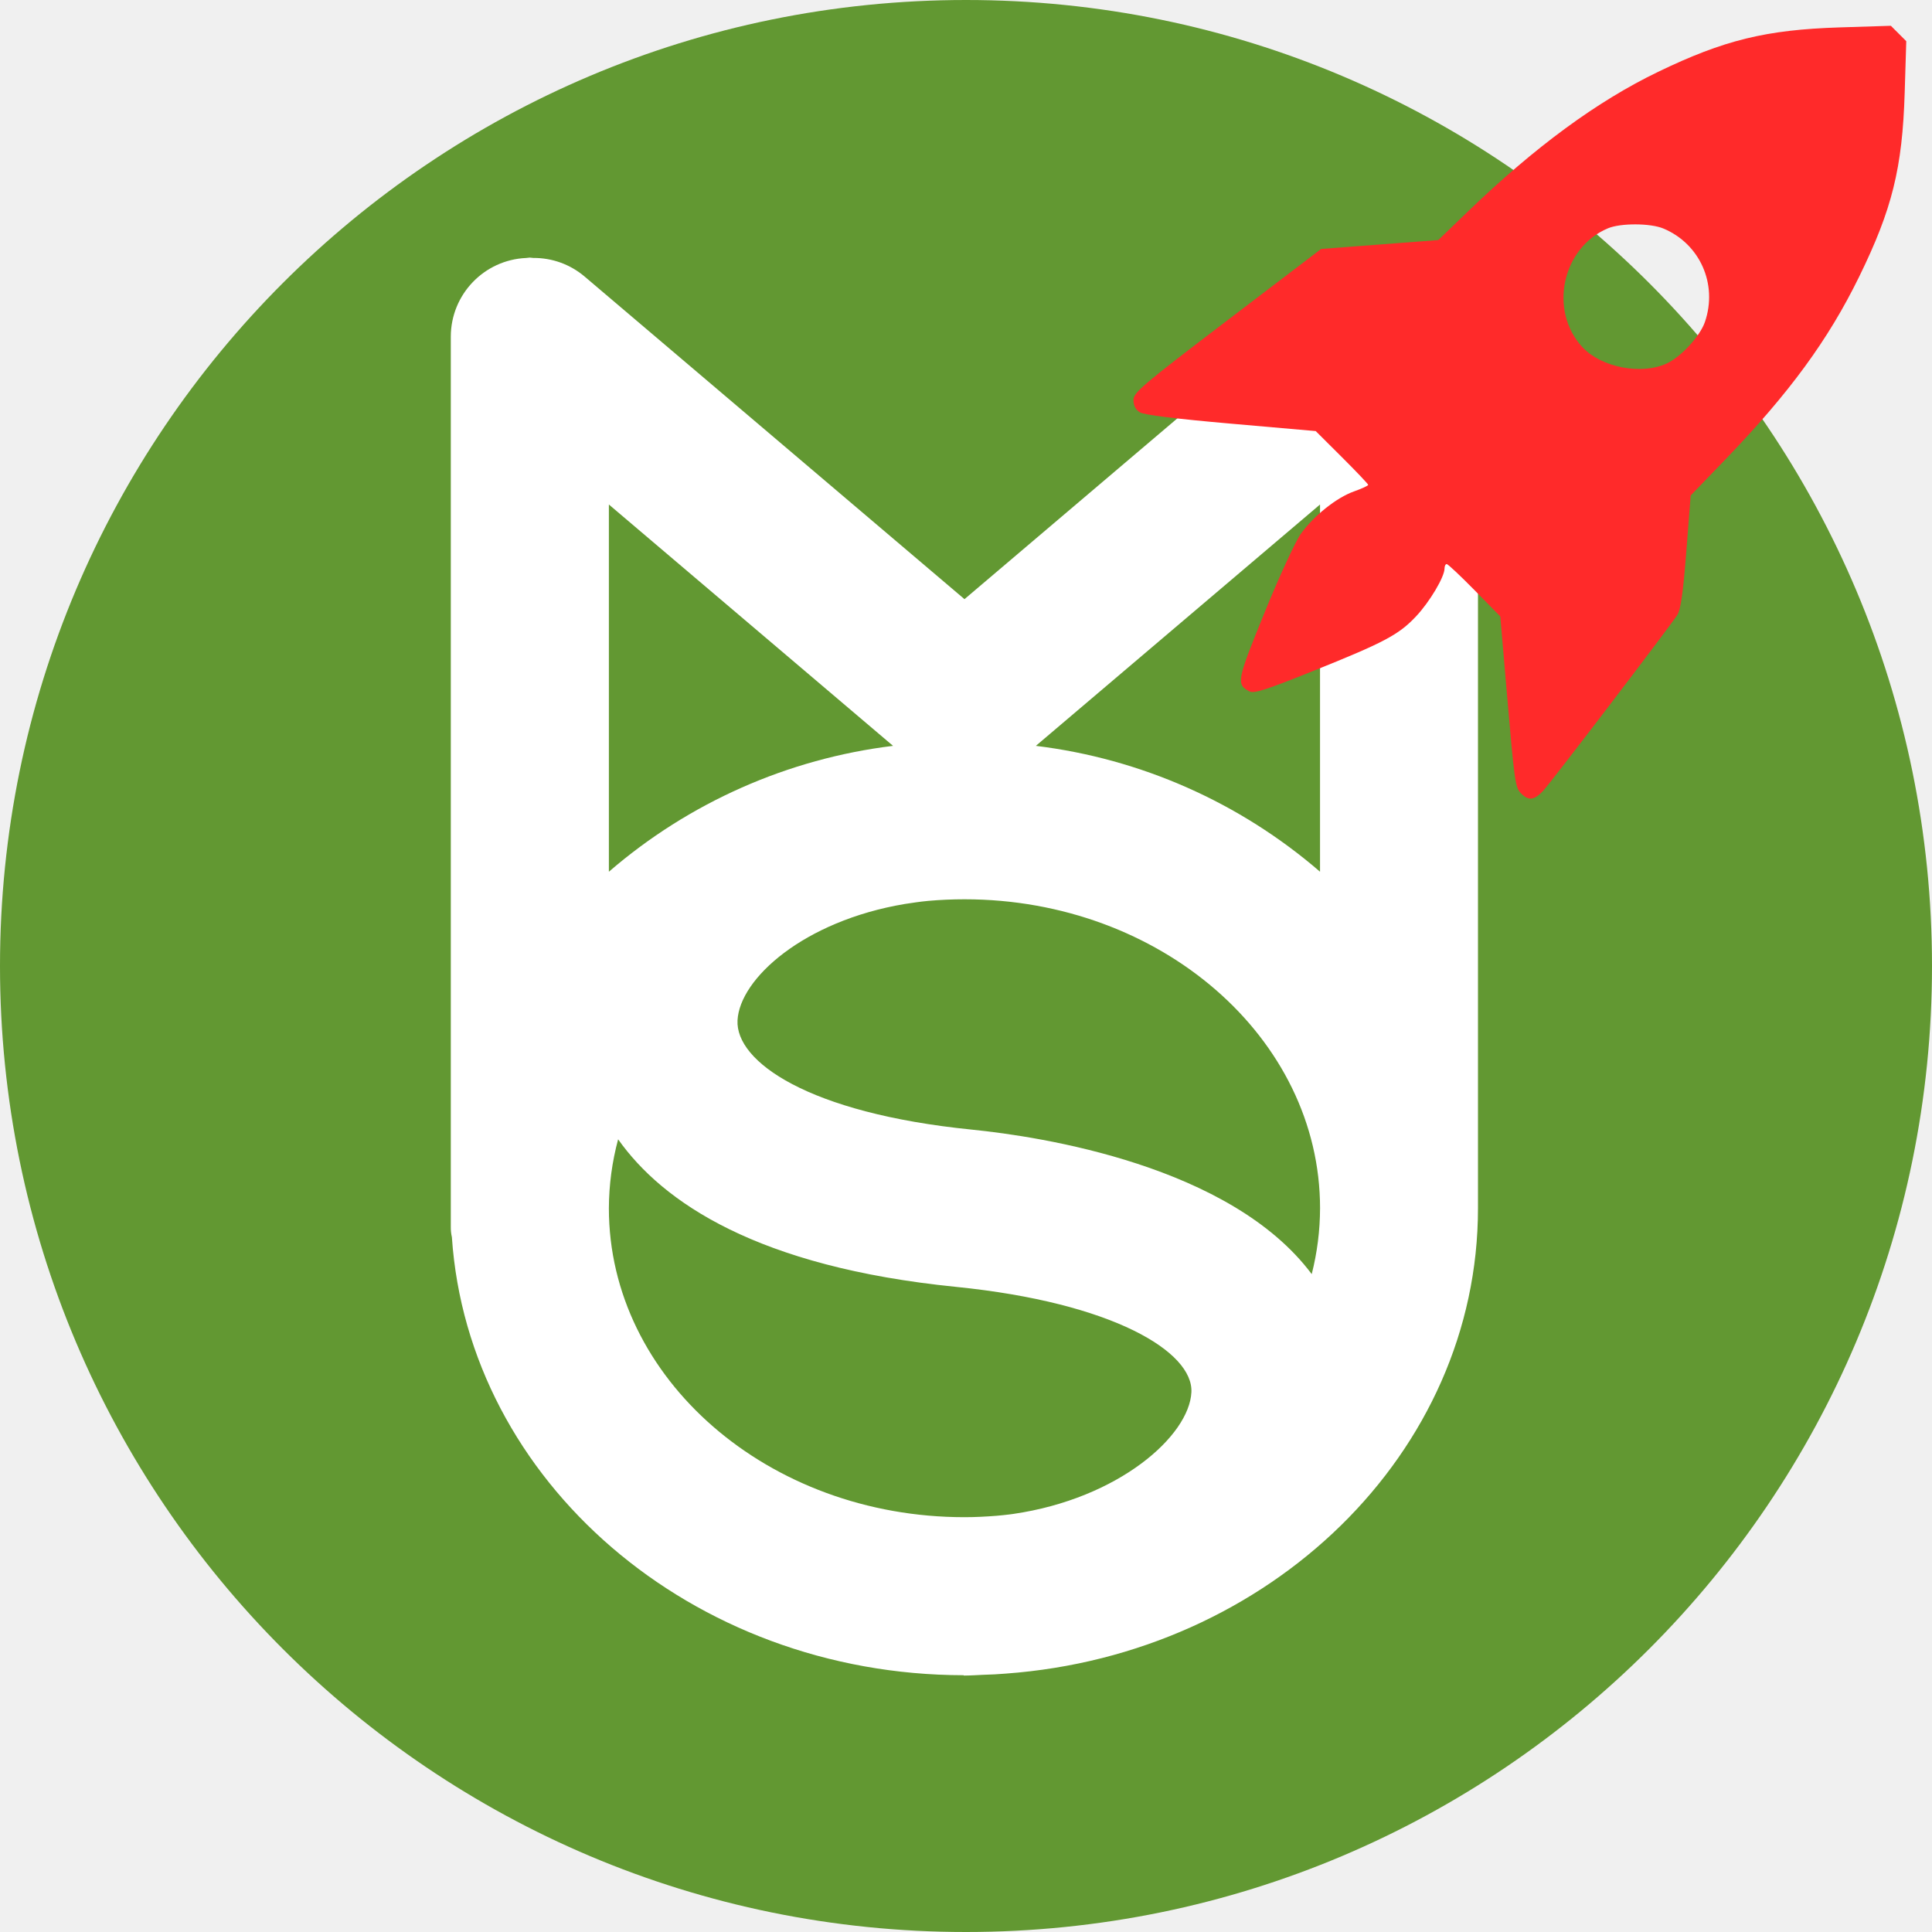
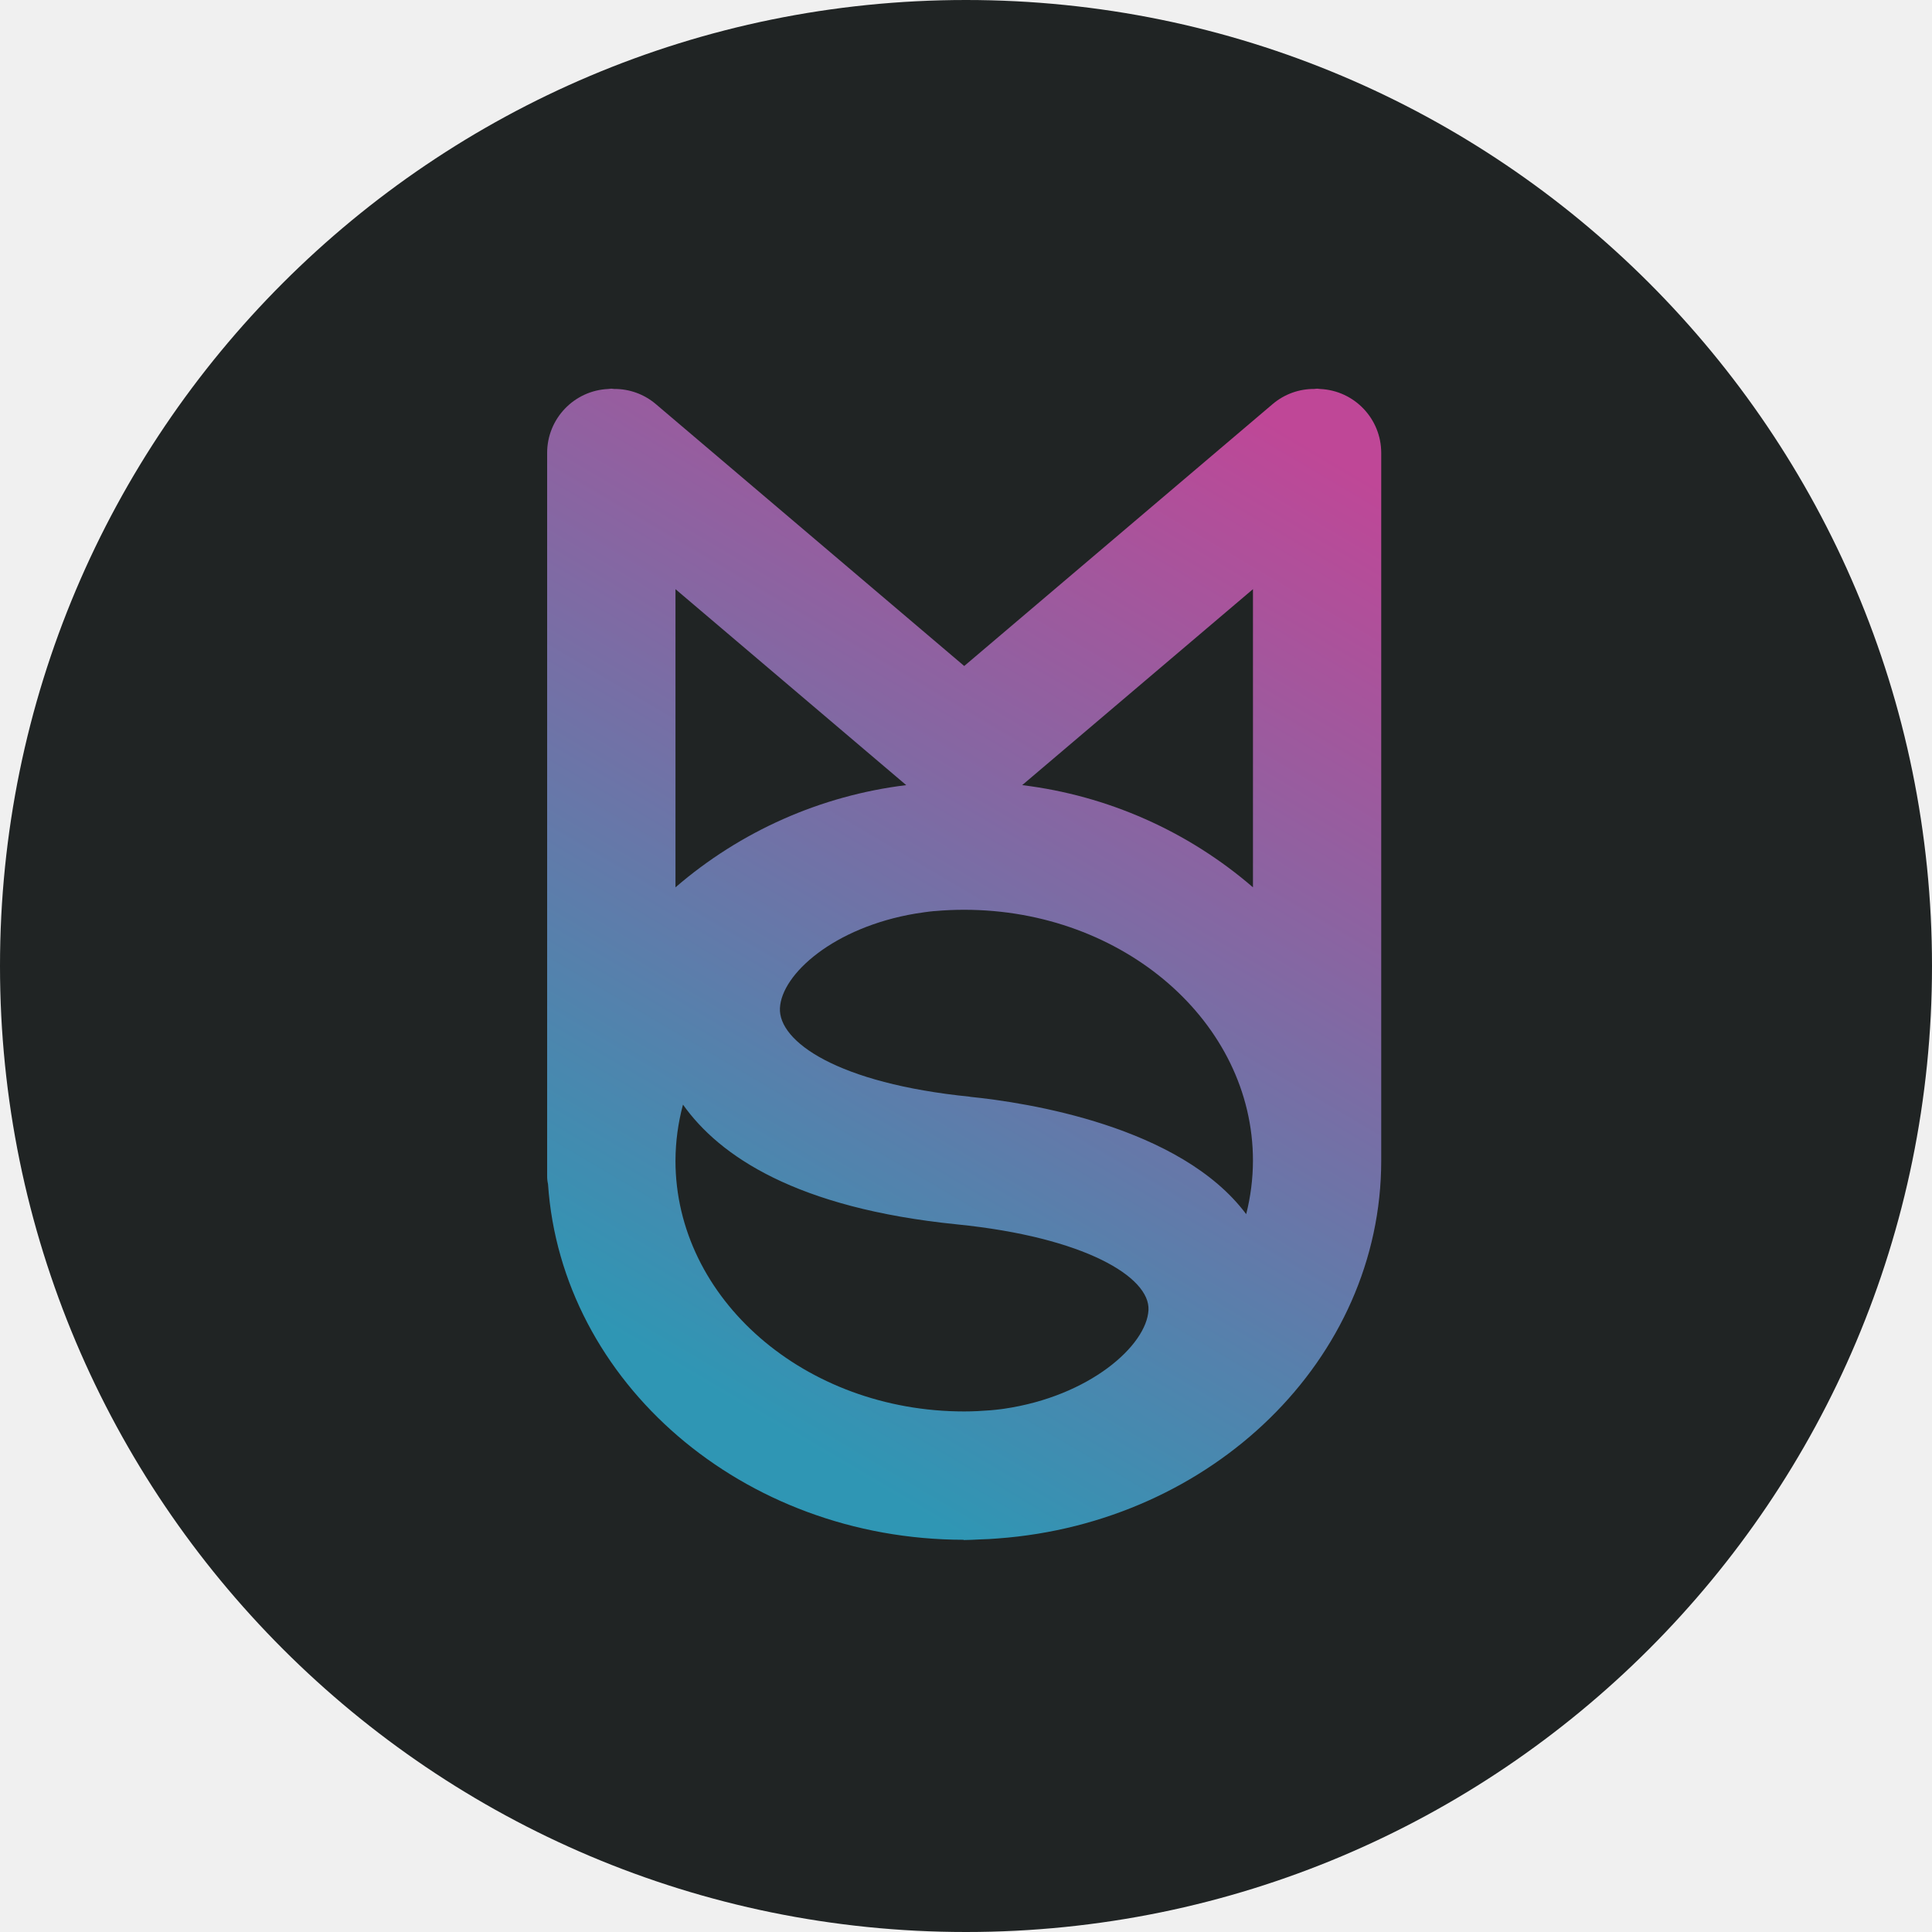
- <svg xmlns="http://www.w3.org/2000/svg" width="150" height="150" viewBox="0 0 150 150" version="1.1" id="svg42">
-   <defs id="defs4">
-     <style id="style2">.a{fill:#fff;}</style>
+ <svg xmlns="http://www.w3.org/2000/svg" width="150" height="150" viewBox="0 0 150 150">
+   <defs>
+     <linearGradient id="linear-gradient" x1="0.907" y1="0.044" x2="0.5" y2="1" gradientUnits="objectBoundingBox">
+       <stop offset="0" stop-color="#bf4797" />
+       <stop offset="1" stop-color="#2f96b4" />
+     </linearGradient>
+     <clipPath id="clip-AppIcon-Launcher-windows-150">
+       <rect width="150" height="150" />
+     </clipPath>
  </defs>
-   <g transform="translate(-119.503,-102.163)" id="g40">
-     <circle style="fill:#629832" id="path287" cx="194.503" cy="177.163" r="75" />
-     <path class="a" d="m 228.414,122.192 -0.088,-0.009 c -0.069,0 -0.133,-0.02 -0.2,-0.02 -0.092,0 -0.177,0.023 -0.268,0.027 a 6.078,6.078 0 0 0 -3.965,1.431 l -29.508,25.06 -29.507,-25.059 a 6.079,6.079 0 0 0 -3.967,-1.432 c -0.091,0 -0.176,-0.027 -0.268,-0.027 -0.069,0 -0.133,0.018 -0.2,0.02 l -0.085,0.009 a 6.121,6.121 0 0 0 -5.855,6.108 v 69.123 a 3.308,3.308 0 0 0 0.084,0.791 c 1.277,18.933 18.6,33.986 39.736,34.013 v 0.026 h 0.029 c 0.5,0 0.987,-0.038 1.481,-0.058 0.3,-0.01 0.6,-0.019 0.9,-0.035 0.3,-0.016 0.574,-0.035 0.859,-0.059 20.488,-1.495 36.661,-17.122 36.661,-36.129 V 128.3 a 6.121,6.121 0 0 0 -5.839,-6.108 z m -33.469,67.674 c -12.72,-1.281 -18.341,-5.293 -18.181,-8.479 0.163,-3.246 5.147,-7.719 12.973,-9.037 0.593,-0.088 1.184,-0.183 1.79,-0.238 l 0.059,-0.006 q 1.38,-0.122 2.8,-0.123 c 15.221,0 27.606,10.761 27.606,23.987 a 20.968,20.968 0 0 1 -0.647,5.115 c -6.301,-8.43 -20.993,-10.675 -26.4,-11.219 z m -28.169,-20.022 v -28.511 l 22.063,18.738 a 41.44,41.44 0 0 0 -22.063,9.773 z m 33.15,-9.773 22.063,-18.738 v 28.51 a 41.439,41.439 0 0 0 -22.063,-9.772 z m -33.15,35.9 a 20.915,20.915 0 0 1 0.718,-5.352 c 3.47,4.9 10.824,9.907 26.223,11.455 12.213,1.23 18.444,5.05 18.286,8.186 -0.171,3.376 -5.614,8.247 -13.836,9.445 -0.087,0.01 -0.173,0.025 -0.26,0.035 -0.332,0.044 -0.675,0.074 -1.015,0.107 -0.828,0.065 -1.662,0.11 -2.509,0.11 -15.222,-0.001 -27.607,-10.757 -27.607,-23.987 z" id="path38" />
-     <path style="fill:#ff2a2a;stroke-width:0.22" d="m 237.617,163.782 c -0.477,-0.477 -0.52,-0.785 -1.152,-8.16 l -0.48,-5.601 -1.995,-2.032 c -1.097,-1.117 -2.071,-2.032 -2.164,-2.032 -0.093,0 -0.169,0.152 -0.169,0.337 0,0.662 -1.161,2.611 -2.224,3.736 -1.346,1.424 -2.459,2.013 -8.045,4.255 -3.593,1.442 -4.533,1.742 -4.88,1.557 -1.037,-0.555 -0.989,-0.804 1.178,-6.126 1.132,-2.78 2.398,-5.528 2.813,-6.106 1.008,-1.404 2.773,-2.813 4.127,-3.293 0.607,-0.216 1.103,-0.445 1.103,-0.509 0,-0.065 -0.917,-1.031 -2.037,-2.147 l -2.037,-2.029 -6.581,-0.576 c -4.34,-0.38 -6.75,-0.68 -7.075,-0.882 -0.33,-0.204 -0.494,-0.519 -0.494,-0.948 0,-0.585 0.644,-1.132 7.286,-6.188 l 7.286,-5.546 4.546,-0.345 4.546,-0.345 2.292,-2.208 c 5.212,-5.022 10.032,-8.563 14.774,-10.852 5.11,-2.468 8.385,-3.27 14.087,-3.451 l 3.987,-0.126 0.598,0.598 0.598,0.598 -0.122,3.99 c -0.18,5.862 -0.971,9.059 -3.544,14.313 -2.399,4.898 -5.412,9.013 -10.369,14.161 l -2.703,2.807 -0.34,4.361 c -0.25,3.209 -0.435,4.507 -0.699,4.915 -0.622,0.96 -9.808,13.002 -10.418,13.657 -0.677,0.727 -1.124,0.785 -1.691,0.218 z m 11.275,-33.391 c 1.117,-0.51 2.599,-2.118 2.981,-3.232 1.006,-2.935 -0.387,-6.068 -3.227,-7.255 -1.005,-0.42 -3.314,-0.429 -4.301,-0.016 -3.57,1.492 -4.62,6.409 -1.973,9.239 1.463,1.565 4.551,2.163 6.519,1.264 z" id="path2252" />
+   <g id="AppIcon-Launcher-windows-150" clip-path="url(#clip-AppIcon-Launcher-windows-150)">
+     <rect id="Rechteck_518" width="150" height="150" rx="75" fill="#202424" />
+     <path id="Pfad_41" d="M60.014.024,59.943.016c-.056,0-.108-.016-.162-.016-.075,0-.144.019-.218.022a4.935,4.935,0,0,0-3.22,1.162L32.382,21.532,8.423,1.185A4.938,4.938,0,0,0,5.2.022C5.128.022,5.059,0,4.984,0c-.056,0-.108.014-.162.016L4.753.024A4.97,4.97,0,0,0,0,4.983V61.111a2.677,2.677,0,0,0,.068.642c1.037,15.374,15.1,27.6,32.266,27.619v.021h.024c.406,0,.8-.031,1.2-.047.244-.008.488-.015.731-.029s.466-.028.7-.048c16.636-1.218,29.769-13.9,29.769-29.337V4.983A4.97,4.97,0,0,0,60.014.024M32.837,54.973c-10.329-1.038-14.892-4.3-14.763-6.883.132-2.636,4.179-6.268,10.534-7.338.482-.071.961-.149,1.454-.193l.048,0q1.12-.1,2.273-.1c12.36,0,22.416,8.738,22.416,19.478a17.028,17.028,0,0,1-.525,4.154c-5.116-6.845-17.046-8.668-21.437-9.11ZM9.964,38.717V15.566L27.879,30.781A33.652,33.652,0,0,0,9.964,38.717m26.918-7.936L54.8,15.566v23.15a33.648,33.648,0,0,0-17.916-7.935M9.964,59.932a16.969,16.969,0,0,1,.583-4.346c2.818,3.979,8.789,8.045,21.293,9.3,9.917,1,14.977,4.1,14.848,6.647-.139,2.742-4.558,6.7-11.235,7.669-.071.008-.141.02-.211.029-.269.036-.548.06-.824.087-.673.053-1.35.09-2.038.09-12.36,0-22.417-8.735-22.417-19.478Z" transform="translate(42.48 30.176)" fill="url(#linear-gradient)" />
  </g>
</svg>
